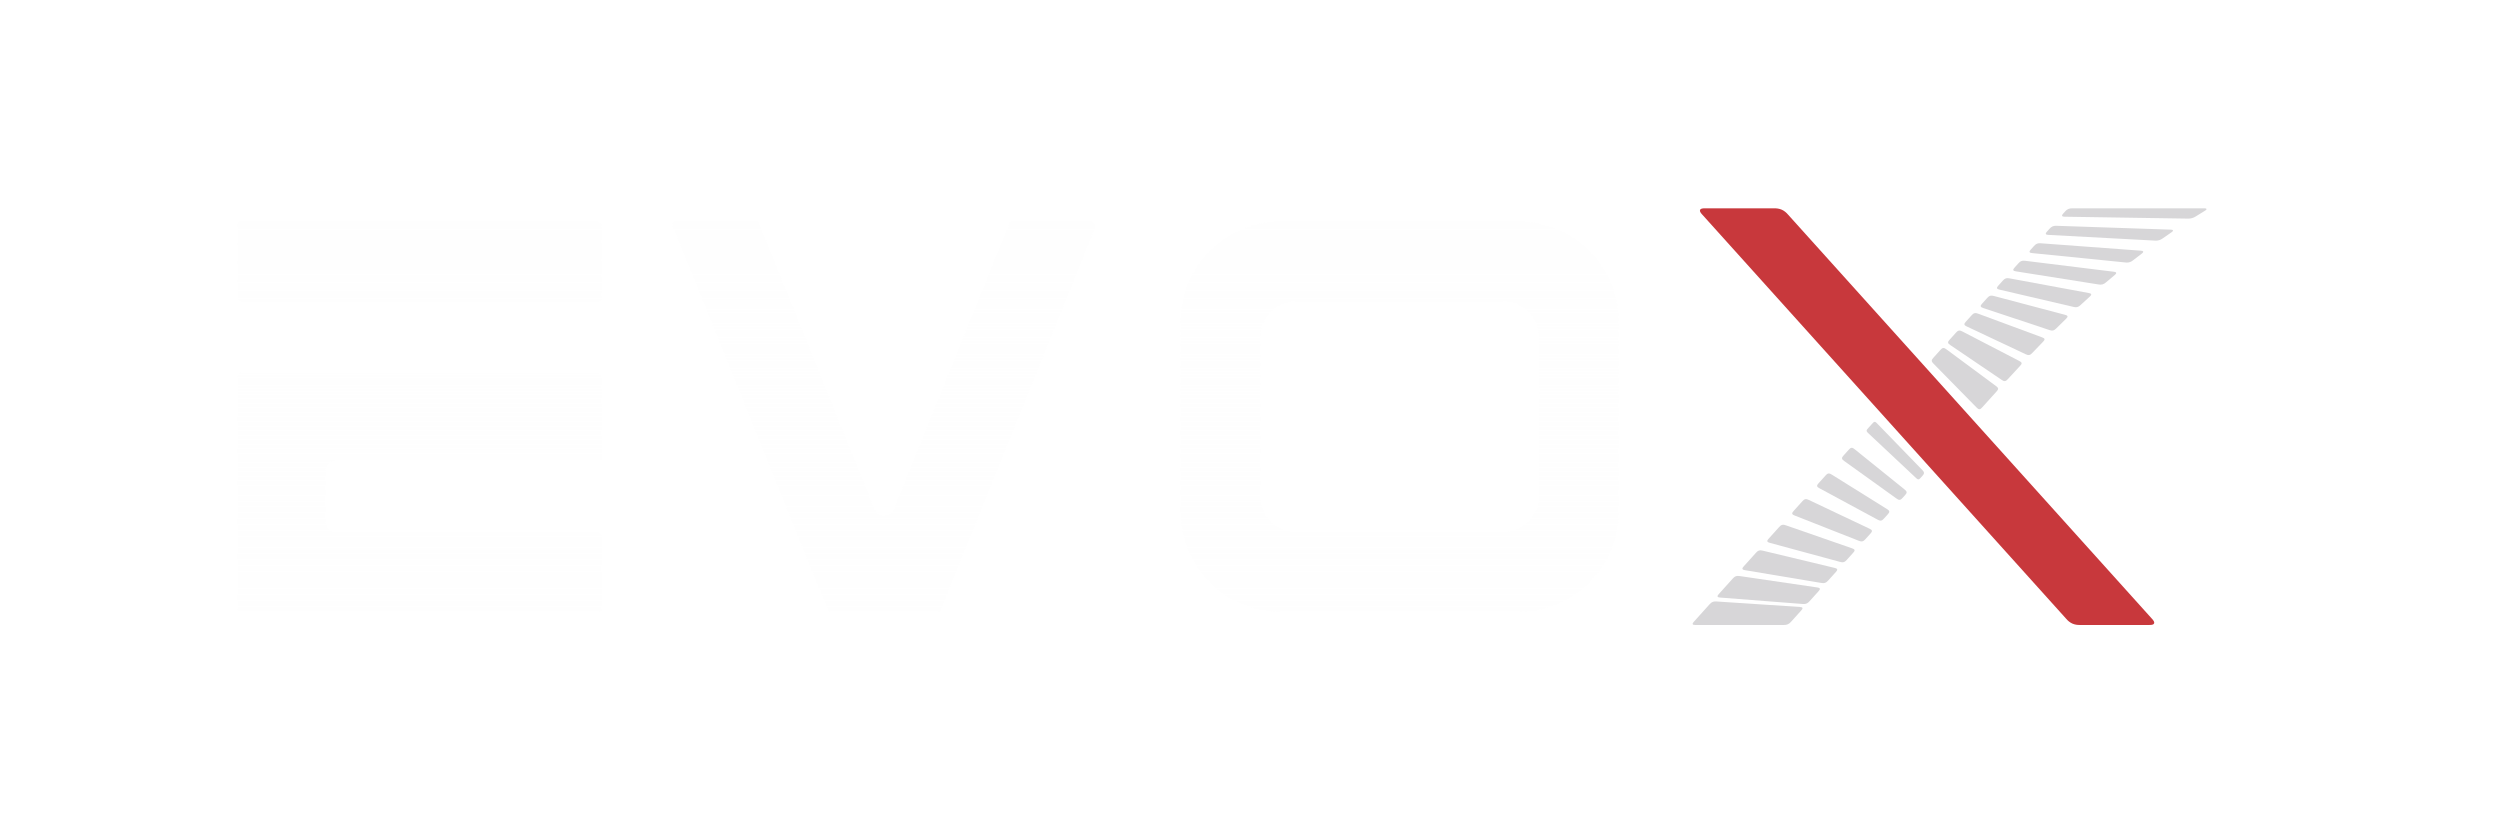
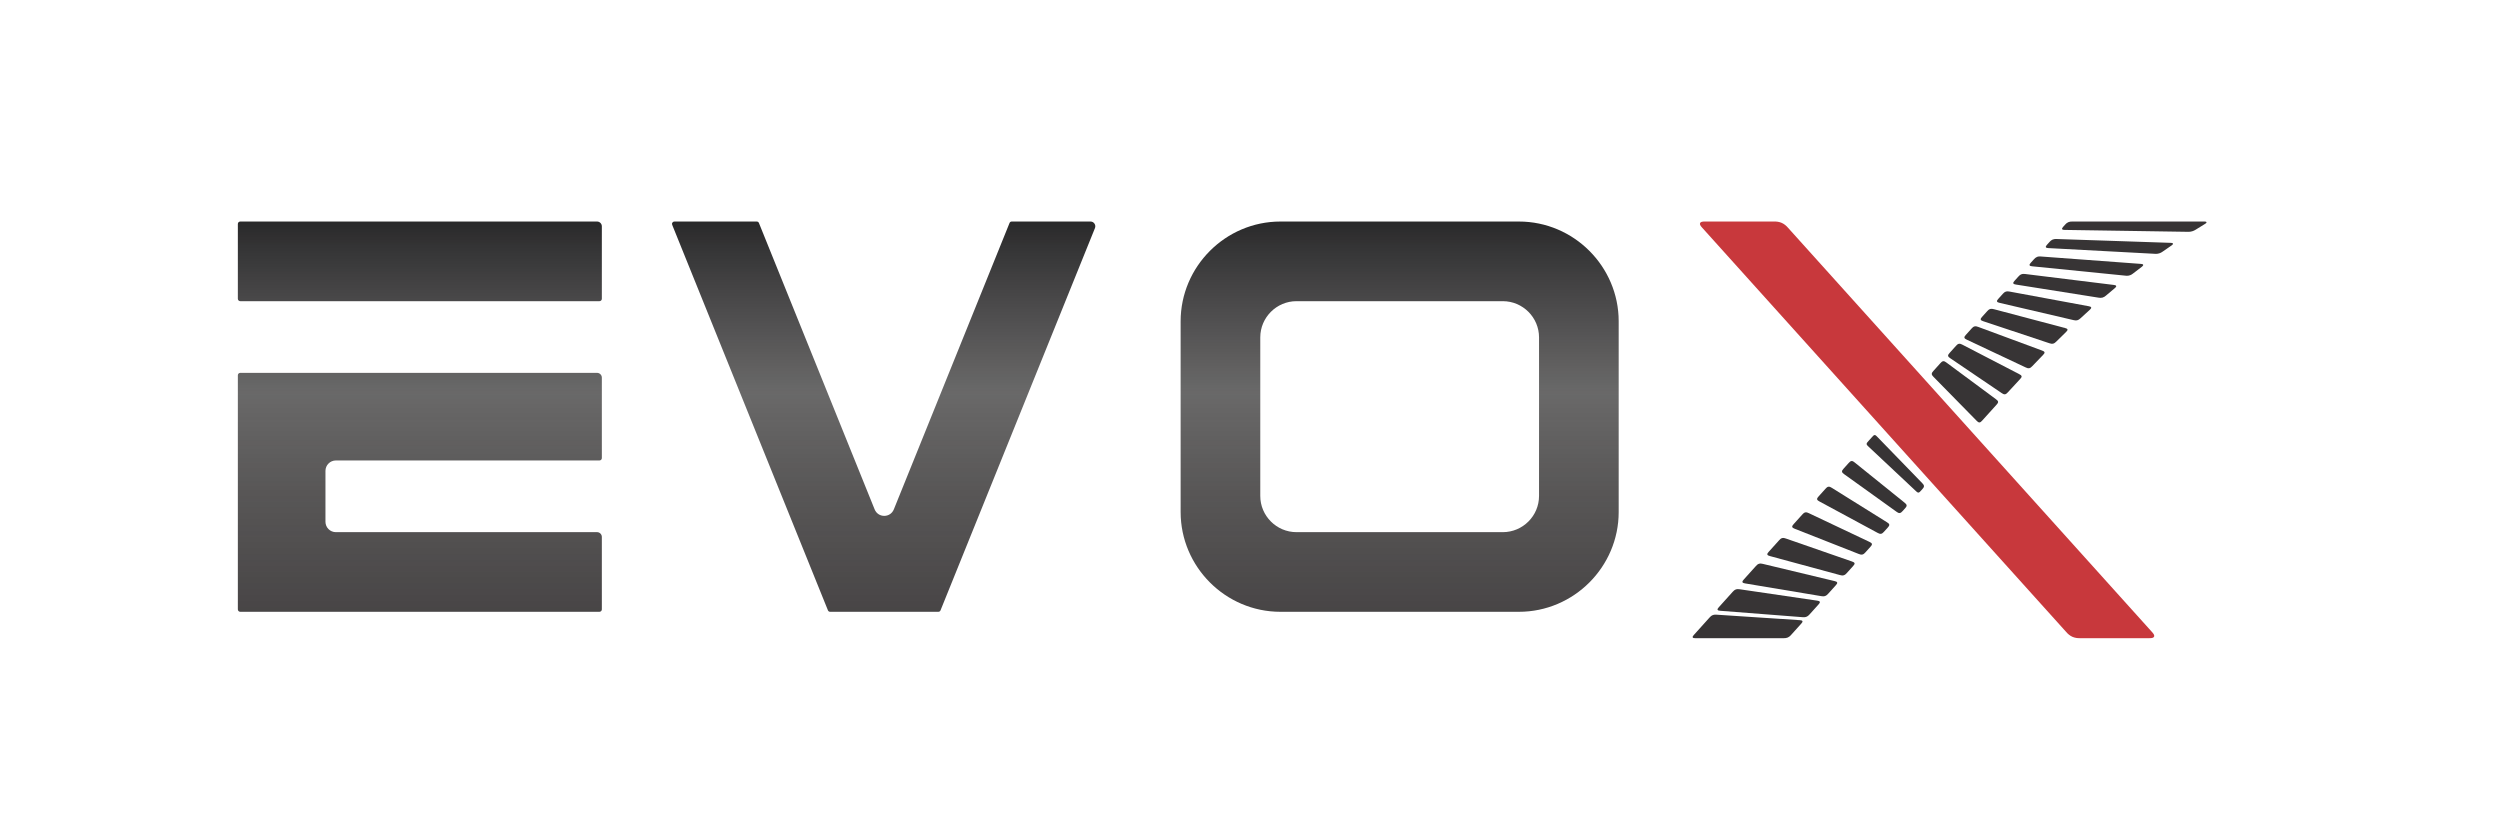
- <svg xmlns="http://www.w3.org/2000/svg" xmlns:xlink="http://www.w3.org/1999/xlink" xml:space="preserve" width="750mm" height="250mm" version="1.1" style="shape-rendering:geometricPrecision; text-rendering:geometricPrecision; image-rendering:optimizeQuality; fill-rule:evenodd; clip-rule:evenodd" viewBox="0 0 8570.21 2856.74">
+ <svg xmlns="http://www.w3.org/2000/svg" xmlns:xlink="http://www.w3.org/1999/xlink" xml:space="preserve" width="7500mm" height="2500mm" version="1.1" style="shape-rendering:geometricPrecision; text-rendering:geometricPrecision; image-rendering:optimizeQuality; fill-rule:evenodd; clip-rule:evenodd" viewBox="0 0 205634.99 68545">
  <defs>
    <style type="text/css">
   
-     .fil0 {fill:none}
-     .fil5 {fill:#C8383C}
-     .fil4 {fill:#D7D6D8}
-     .fil1 {fill:url(#id0)}
+     .fil2 {fill:none}
+     .fil0 {fill:#373435}
+     .fil1 {fill:#C8383C}
+     .fil5 {fill:url(#id0)}
    .fil3 {fill:url(#id1)}
-     .fil2 {fill:url(#id2)}
+     .fil4 {fill:url(#id2)}
   
  </style>
-     <linearGradient id="id0" gradientUnits="userSpaceOnUse" x1="1439.27" y1="2110.93" x2="1439.27" y2="745.77">
-       <stop offset="0" style="stop-opacity:0.918; stop-color:#FEFEFE" />
-       <stop offset="0.31" style="stop-opacity:0.835; stop-color:#FEFEFE" />
-       <stop offset="0.561" style="stop-opacity:0.749; stop-color:#FEFEFE" />
-       <stop offset="0.788" style="stop-opacity:0.875; stop-color:#FEFEFE" />
-       <stop offset="1" style="stop-opacity:1; stop-color:#FEFEFE" />
+     <linearGradient id="id0" gradientUnits="userSpaceOnUse" x1="115127.37" y1="50650.56" x2="115127.37" y2="17894.64">
+       <stop offset="0" style="stop-opacity:0.918; stop-color:#373435" />
+       <stop offset="0.31" style="stop-opacity:0.835; stop-color:#373535" />
+       <stop offset="0.561" style="stop-opacity:0.749; stop-color:#373636" />
+       <stop offset="0.788" style="stop-opacity:0.875; stop-color:#302F30" />
+       <stop offset="1" style="stop-opacity:1; stop-color:#282829" />
    </linearGradient>
-     <linearGradient id="id1" gradientUnits="userSpaceOnUse" xlink:href="#id0" x1="4798.13" y1="2110.93" x2="4798.13" y2="745.77">
+     <linearGradient id="id1" gradientUnits="userSpaceOnUse" xlink:href="#id0" x1="34534.36" y1="50650.56" x2="34534.36" y2="17894.64">
  </linearGradient>
-     <linearGradient id="id2" gradientUnits="userSpaceOnUse" xlink:href="#id0" x1="3028.86" y1="2110.93" x2="3028.86" y2="745.76">
+     <linearGradient id="id2" gradientUnits="userSpaceOnUse" xlink:href="#id0" x1="72684.18" y1="50650.56" x2="72684.18" y2="17894.64">
  </linearGradient>
  </defs>
  <g id="圖層_x0020_1">
-     <polygon class="fil0" points="-0,2856.74 8570.21,2856.74 8570.21,0 -0,0 " />
-     <path class="fil1" d="M2046.8 759.44l-1223.23 0c-2.28,0 -4.33,0.91 -5.78,2.36l-0.05 0.05c-1.45,1.45 -2.36,3.5 -2.36,5.78l0 256.65c0,2.24 0.93,4.29 2.41,5.78 1.45,1.51 3.5,2.41 5.78,2.41l1231.42 0c2.24,0 4.29,-0.93 5.78,-2.41 1.49,-1.48 2.41,-3.54 2.41,-5.78l0 -248.46c0,-9.02 -7.36,-16.38 -16.38,-16.38l0 0zm16.38 810.91l0 -275.76c0,-9.02 -7.36,-16.38 -16.38,-16.38l-1223.23 0c-2.28,0 -4.33,0.91 -5.78,2.36l-0.05 0.05c-1.45,1.45 -2.36,3.5 -2.36,5.78l0 802.72c0,2.24 0.93,4.29 2.41,5.78 1.45,1.51 3.5,2.41 5.78,2.41l1231.42 0c2.24,0 4.29,-0.93 5.78,-2.41 1.49,-1.49 2.41,-3.54 2.41,-5.78l0 -248.46c0,-9.02 -7.36,-16.38 -16.38,-16.38l-895.59 0c-9.74,0 -18.61,-3.99 -25.06,-10.44 -6.45,-6.39 -10.44,-15.28 -10.44,-25.06l0 -174.74c0,-9.73 3.98,-18.59 10.41,-25.03l0.05 -0.05c6.44,-6.43 15.31,-10.41 25.03,-10.41l903.78 0c2.24,0 4.29,-0.93 5.78,-2.41 1.49,-1.49 2.41,-3.54 2.41,-5.78l0 0z" />
-     <path class="fil2" d="M2594.09 759.44l-282.16 0c-1.5,0 -2.82,0.31 -3.9,0.86 -1.1,0.61 -2.09,1.53 -2.9,2.74 -0.85,1.21 -1.33,2.48 -1.45,3.69 -0.13,1.26 0.08,2.63 0.64,4.01l533.9 1321.48c0.64,1.6 1.69,2.89 2.98,3.76 1.26,0.85 2.86,1.32 4.64,1.32l370.78 0c1.78,0 3.38,-0.48 4.64,-1.32 1.29,-0.87 2.34,-2.16 2.98,-3.76l529.38 -1310.26c2.1,-5.2 1.53,-10.64 -1.61,-15.3 -3.14,-4.66 -7.97,-7.22 -13.58,-7.22l-270.06 0c-1.78,0 -3.38,0.48 -4.64,1.32 -1.29,0.87 -2.34,2.16 -2.98,3.76l-396.63 981.69c-2.75,6.83 -7.3,12.38 -13.01,16.23 -5.73,3.87 -12.58,6.02 -19.88,6.02 -7.31,0 -14.15,-2.15 -19.88,-6.02 -5.71,-3.85 -10.26,-9.4 -13.01,-16.23l-396.62 -981.69c-0.64,-1.59 -1.69,-2.89 -2.98,-3.76 -1.26,-0.85 -2.85,-1.32 -4.64,-1.32l0 0z" />
-     <path class="fil3" d="M5206.87 759.44l-817.45 0c-94.07,0 -179.6,38.5 -241.61,100.5 -62.01,62.02 -100.5,147.54 -100.5,241.61l0 653.64c0,94.07 38.5,179.6 100.5,241.61 62.01,62 147.54,100.5 241.61,100.5l817.45 0c94.06,0 179.6,-38.5 241.61,-100.51 62.01,-62.01 100.51,-147.54 100.51,-241.6l0 -653.64c0,-94.07 -38.5,-179.6 -100.51,-241.6 -62,-62.01 -147.54,-100.51 -241.61,-100.51zm-762.45 273.03l707.46 0c34.13,0 65.17,13.96 87.64,36.43 22.48,22.48 36.43,53.51 36.43,87.64l0 543.63c0,34.13 -13.96,65.17 -36.43,87.64 -22.48,22.48 -53.51,36.43 -87.64,36.43l-707.46 0c-34.13,0 -65.17,-13.96 -87.64,-36.43 -22.48,-22.48 -36.43,-53.51 -36.43,-87.64l0 -543.63c0,-34.13 13.96,-65.17 36.43,-87.64 22.48,-22.48 53.51,-36.43 87.64,-36.43z" />
-     <g id="_2262086614176">
-       <path class="fil4" d="M6394.96 1848.19l16.96 -18.84c3.28,-3.44 5.74,-6.98 5.16,-9.91 -0.59,-2.93 -4.22,-5.24 -8.57,-7.16l-207.27 -98.22c-4.17,-2.12 -8.55,-3.61 -12.48,-2.82 -3.93,0.79 -7.4,3.85 -10.43,7.41l-29.42 32.68c-3.24,3.39 -5.64,6.91 -4.99,9.7 0.66,2.8 4.38,4.87 8.79,6.46l218.94 86.18c4.24,1.82 8.76,3 12.78,2.06 4.02,-0.95 7.54,-4.03 10.52,-7.55l0 0z" />
-       <path class="fil4" d="M6331.15 1919.05l21.52 -23.9c3.21,-3.35 5.57,-6.86 4.88,-9.57 -0.7,-2.72 -4.46,-4.65 -8.89,-6.03l-226.32 -78.64c-4.27,-1.63 -8.87,-2.63 -12.94,-1.58 -4.07,1.05 -7.62,4.14 -10.57,7.63l-35.54 39.47c-3.16,3.27 -5.43,6.75 -4.67,9.33 0.76,2.58 4.56,4.27 8.99,5.31l239.74 65.02c4.3,1.31 9.01,1.99 13.16,0.77 4.15,-1.22 7.75,-4.35 10.65,-7.78l0 0z" />
-       <path class="fil4" d="M6139.73 2131.64l35.19 -39.09c2.93,-2.96 4.88,-6.3 3.99,-8.49 -0.89,-2.18 -4.61,-3.22 -8.78,-3.3l-285.5 -18.84c-4.22,-0.43 -9.16,-0.14 -13.49,1.62 -4.33,1.76 -8.07,4.99 -10.8,8.25l-53.88 59.84c-2.83,2.83 -4.64,6.1 -3.73,8.15 0.91,2.05 4.55,2.88 8.55,2.68l304.13 0c4.16,0.15 9.12,-0.46 13.5,-2.41 4.37,-1.95 8.15,-5.23 10.82,-8.42l0 0z" />
-       <path class="fil4" d="M6842.23 1323.25l-169.52 -125.51c-3.72,-2.9 -7.54,-5.13 -11.11,-4.78 -3.56,0.36 -6.87,3.31 -9.93,6.89l-23.66 26.28c-3.25,3.43 -5.83,7.01 -5.76,10.53 0.08,3.52 2.81,6.98 6.21,10.27l147.21 149.86c3.24,3.47 6.61,6.23 9.93,6.16 3.31,-0.07 6.56,-2.96 9.66,-6.56l48.87 -54.05c3.27,-3.44 5.81,-6.96 5.49,-10.19 -0.32,-3.23 -3.5,-6.18 -7.39,-8.91l0 0z" />
-       <path class="fil4" d="M6921.99 1237.29l-194.61 -100.86c-4.03,-2.24 -8.26,-3.84 -12.06,-3.15 -3.8,0.69 -7.19,3.68 -10.18,7.2l-21.52 23.9c-3.26,3.44 -5.77,6.95 -5.39,10.11 0.38,3.16 3.67,5.96 7.66,8.52l175.75 119.07c3.81,2.73 7.75,4.81 11.41,4.39 3.65,-0.42 7.02,-3.34 10.11,-6.87l41.82 -45.24c3.27,-3.35 5.75,-6.79 5.24,-9.71 -0.51,-2.92 -4.01,-5.31 -8.22,-7.35l0 -0z" />
-       <path class="fil4" d="M6798.83 1055.98l226.44 75.34c4.13,1.52 8.71,2.44 12.85,1.48 4.14,-0.96 7.85,-3.8 10.89,-6.98l33.63 -33.01c3.22,-2.93 5.56,-6.16 4.91,-8.61 -0.65,-2.44 -4.28,-4.1 -8.52,-5.05l-243.58 -64.41c-4.21,-1.26 -8.84,-1.89 -12.92,-0.68 -4.08,1.22 -7.61,4.28 -10.44,7.64l-17.24 19.15c-3.14,3.27 -5.44,6.7 -4.74,9.34 0.7,2.64 4.39,4.49 8.74,5.78l0 0z" />
-       <path class="fil4" d="M6203.54 2060.78l30.64 -34.03c3.03,-3.1 5.13,-6.51 4.28,-8.86 -0.85,-2.35 -4.63,-3.63 -8.95,-4.09l-265.5 -39c-4.28,-0.78 -9.14,-0.88 -13.41,0.66 -4.27,1.54 -7.95,4.72 -10.75,8.05l-47.77 53.05c-2.94,2.99 -4.92,6.34 -4.03,8.54 0.88,2.21 4.62,3.28 8.81,3.41l278.91 21.68 3.5 0.27c4.23,0.48 9.16,0.25 13.48,-1.48 4.33,-1.73 8.05,-4.95 10.79,-8.22l0 0z" />
-       <path class="fil4" d="M7442.26 787.26l-392.48 -13.21c-4.11,-0.29 -8.97,0.15 -13.24,1.97 -4.27,1.81 -7.95,5.01 -10.6,8.17l-8.69 9.65c-2.85,2.88 -4.74,6.14 -3.87,8.26 0.88,2.12 4.51,3.09 8.57,3.12l365.54 19.63c1.09,0.09 2.21,0.14 3.31,0.14 8.17,0 16.14,-2.64 22.7,-7.5l31.27 -21.62c2.85,-1.69 4.8,-4.17 4.28,-5.93 -0.52,-1.76 -3.5,-2.79 -6.81,-2.67l0 -0z" />
-       <path class="fil4" d="M7557.85 714.18l-454.59 0c-4.08,-0.15 -8.95,0.45 -13.23,2.36 -4.29,1.91 -7.99,5.13 -10.61,8.25l-6.55 7.27c-2.8,2.81 -4.61,6.03 -3.72,8.07 0.89,2.04 4.48,2.9 8.44,2.77l422.91 6.52c0.56,0.02 1.13,0.03 1.7,0.03 8.78,0 17.37,-2.54 24.73,-7.32l33.05 -20.44c2.66,-1.37 4.47,-3.61 4.02,-5.2 -0.45,-1.59 -3.17,-2.54 -6.16,-2.31l0 0z" />
-       <path class="fil5" d="M5844.73 714.18l236.92 0c8.15,-0.29 17.89,0.9 26.47,4.72 8.57,3.82 15.98,10.25 21.21,16.51l1247.8 1385.83c2.6,2.84 5.07,5.76 6.48,8.53 1.41,2.77 1.75,5.39 0.83,7.45 -0.92,2.06 -3.09,3.56 -6.09,4.36 -3,0.81 -6.82,0.92 -10.68,0.89l-236.92 0c-8.15,0.29 -17.89,-0.9 -26.46,-4.72 -8.57,-3.82 -15.98,-10.25 -21.22,-16.51l-1247.8 -1385.83c-2.6,-2.84 -5.07,-5.76 -6.48,-8.53 -1.41,-2.77 -1.75,-5.39 -0.83,-7.45 0.92,-2.06 3.09,-3.56 6.09,-4.36 3,-0.81 6.82,-0.92 10.68,-0.89l-0 -0z" />
-       <path class="fil4" d="M6267.34 1989.91l26.08 -28.96c3.13,-3.24 5.37,-6.7 4.58,-9.22 -0.78,-2.52 -4.59,-4.11 -9,-5l-245.75 -58.93c-4.3,-1.18 -9.05,-1.72 -13.24,-0.42 -4.19,1.3 -7.8,4.44 -10.67,7.84l-41.65 46.26c-3.06,3.14 -5.19,6.56 -4.35,8.94 0.83,2.39 4.63,3.74 8.97,4.29l260.92 43.62c4.29,0.87 9.13,1.07 13.38,-0.42 4.25,-1.49 7.92,-4.66 10.73,-8.01l0 0z" />
-       <path class="fil4" d="M6586.37 1635.6l3.29 -3.66c3.31,-3.5 5.95,-7.15 5.88,-10.75 -0.07,-3.6 -2.84,-7.15 -6.28,-10.53l-152.57 -157.23c-3.26,-3.28 -6.71,-7.45 -10.09,-7.39 -3.37,0.06 -6.67,4.36 -9.81,7.76l-11.08 12.3c-3.06,3.48 -6.96,7.18 -6.81,10.7 0.15,3.53 4.35,6.88 7.69,10.09l159.4 149.56c3.42,3.13 7.04,7.12 10.5,6.97 3.45,-0.15 6.73,-4.43 9.87,-7.83l0 0z" />
-       <path class="fil4" d="M7246.57 931.57l-303.82 -37.49c-4.18,-0.66 -8.97,-0.65 -13.18,0.92 -4.21,1.57 -7.83,4.71 -10.55,7.95l-12.97 14.4c-2.99,3.06 -5.06,6.41 -4.24,8.73 0.82,2.32 4.54,3.62 8.79,4.12l283.62 45c4.03,0.79 8.91,0.96 13.4,-0.29 4.49,-1.25 8.59,-3.91 11.63,-6.67l30.56 -25.72c3.1,-2.34 5.27,-5.25 4.65,-7.33 -0.62,-2.08 -4.02,-3.34 -7.9,-3.61l0 0z" />
-       <path class="fil4" d="M6522.57 1706.46l7.85 -8.72c3.33,-3.52 5.93,-7.12 5.66,-10.5 -0.27,-3.38 -3.41,-6.52 -7.25,-9.47l-170.42 -137.37c-3.68,-3.12 -7.47,-5.55 -11.03,-5.27 -3.57,0.28 -6.92,3.28 -10.06,6.95l-17.19 19.09c-3.33,3.51 -5.91,7.1 -5.55,10.37 0.35,3.27 3.64,6.22 7.64,8.95l178.78 128.29c3.83,2.9 7.77,5.12 11.43,4.73 3.66,-0.4 7.03,-3.41 10.16,-7.06l0 0z" />
-       <path class="fil4" d="M7160.46 1004.53l-271.31 -50.22c-4.21,-0.93 -8.94,-1.2 -13.09,0.21 -4.15,1.41 -7.74,4.51 -10.51,7.81l-15.11 16.78c-3.06,3.17 -5.25,6.56 -4.47,9.02 0.77,2.46 4.5,4 8.83,4.84l253.14 59.08c4.1,1.11 8.86,1.61 13.18,0.47 4.33,-1.13 8.23,-3.9 11.27,-6.87l31.58 -28.88c3.17,-2.65 5.43,-5.74 4.78,-7.99 -0.65,-2.26 -4.2,-3.68 -8.29,-4.25l0 0z" />
-       <path class="fil4" d="M6458.76 1777.32l12.41 -13.78c3.32,-3.5 5.86,-7.07 5.42,-10.22 -0.44,-3.15 -3.87,-5.88 -8.03,-8.32l-188.63 -117.75c-3.97,-2.63 -8.09,-4.6 -11.85,-4.07 -3.76,0.53 -7.17,3.56 -10.26,7.18l-23.31 25.89c-3.3,3.47 -5.8,7.03 -5.28,10.05 0.52,3.03 4.08,5.53 8.35,7.69l198.61 107.23c4.09,2.36 8.36,4.07 12.21,3.4 3.85,-0.67 7.3,-3.71 10.36,-7.31l0 0z" />
-       <path class="fil4" d="M7339.62 859.42l-343.33 -25.42c-4.15,-0.46 -8.98,-0.21 -13.22,1.49 -4.24,1.7 -7.9,4.87 -10.58,8.07l-10.83 12.03c-2.92,2.97 -4.89,6.27 -4.04,8.48 0.85,2.21 4.54,3.33 8.69,3.56l320.2 32.15c1.58,0.24 3.18,0.36 4.78,0.36 7.61,0 14.97,-2.7 20.77,-7.62l30.47 -23.35c2.99,-2.02 5.06,-4.73 4.49,-6.64 -0.57,-1.92 -3.79,-3.05 -7.39,-3.1z" />
-       <path class="fil4" d="M7000.21 1156.38l-218.65 -80.94c-4.17,-1.69 -8.64,-2.76 -12.61,-1.78 -3.97,0.98 -7.43,4 -10.34,7.44l-19.38 21.53c-3.21,3.37 -5.63,6.84 -5.05,9.71 0.58,2.87 4.15,5.13 8.41,7l201.36 94.87c4.06,2.06 8.39,3.51 12.31,2.78 3.93,-0.72 7.45,-3.62 10.51,-6.99l36.92 -38.36c3.25,-3.17 5.66,-6.52 5.05,-9.18 -0.61,-2.66 -4.24,-4.63 -8.54,-6.07l0 0z" />
+     <g id="_2263634495456">
+       <path class="fil0" d="M153441.54 45431.63l407.03 -452.05c78.67,-82.6 137.82,-167.49 123.76,-237.73 -14.07,-70.22 -101.34,-125.8 -205.74,-171.73l-4973.15 -2356.59c-99.99,-50.9 -205.19,-86.56 -299.48,-67.68 -94.27,18.88 -177.64,92.29 -250.31,177.77l-705.97 784.05c-77.79,81.35 -135.45,165.76 -119.64,232.86 15.81,67.09 105.1,116.89 211.01,154.96l5253.34 2067.88c101.71,43.58 210.24,72.04 306.71,49.31 96.46,-22.73 180.88,-96.64 252.45,-181.05z" />
+       <path class="fil0" d="M151910.57 47131.95l516.39 -573.51c77.13,-80.43 133.76,-164.52 117,-229.73 -16.77,-65.2 -106.94,-111.56 -213.3,-144.79l-5430.3 -1886.99c-102.43,-39.14 -212.76,-63.15 -310.47,-38.03 -97.71,25.13 -182.78,99.38 -253.63,183.06l-852.69 947c-75.79,78.57 -130.37,161.97 -112.12,223.92 18.25,61.93 109.32,102.44 215.6,127.36l5752.24 1559.99c103.07,31.52 216.16,47.72 315.83,18.37 99.67,-29.38 185.92,-104.29 255.44,-186.66z" />
+       <path class="fil0" d="M147317.68 52232.88l844.45 -937.87c70.26,-71.1 117.04,-151.19 95.74,-203.63 -21.3,-52.43 -110.69,-77.2 -210.62,-79.15l-6850.38 -451.97c-101.36,-10.31 -219.7,-3.43 -323.67,38.81 -103.97,42.25 -193.6,119.85 -259.03,197.96l-1292.84 1435.85c-67.81,67.97 -111.39,146.3 -89.5,195.49 21.89,49.18 109.27,69.21 205.15,64.28l7297.25 0c99.77,3.61 218.94,-11.02 323.85,-57.73 104.91,-46.72 195.53,-125.49 259.61,-202.04z" />
+       <path class="fil0" d="M164173.51 32836.15l-4067.39 -3011.53c-89.19,-69.59 -180.94,-123.19 -266.46,-114.61 -85.49,8.61 -164.75,79.42 -238.29,165.38l-567.69 630.48c-78,82.37 -139.96,168.23 -138.13,252.7 1.84,84.47 67.46,167.56 148.96,246.47l3532.06 3595.84c77.8,83.25 158.69,149.45 238.15,147.8 79.45,-1.65 157.52,-71.14 231.83,-157.52l1172.54 -1296.87c78.46,-82.56 139.4,-166.92 131.69,-244.45 -7.72,-77.51 -84.09,-148.2 -177.28,-213.69z" />
+       <path class="fil0" d="M166087.28 30773.67l-4669.42 -2420.1c-96.83,-53.65 -198.11,-92.24 -289.34,-75.65 -91.25,16.59 -172.45,88.35 -244.24,172.63l-516.38 573.51c-78.19,82.56 -138.52,166.77 -129.31,242.5 9.21,75.75 88,143.02 183.71,204.41l4216.87 2857.11c91.42,65.47 186.01,115.37 273.7,105.28 87.69,-10.09 168.48,-80.19 242.62,-164.72l1003.44 -1085.6c78.41,-80.28 137.92,-162.9 125.66,-232.94 -12.27,-70.03 -96.28,-127.52 -197.31,-176.42z" />
+       <path class="fil0" d="M163132.2 26423.33l5433.18 1807.7c99.01,36.52 208.92,58.62 308.37,35.61 99.46,-23.02 188.47,-91.17 261.36,-167.49l806.9 -792.1c77.23,-70.25 133.33,-147.86 117.8,-206.52 -15.52,-58.65 -102.69,-98.34 -204.54,-121.17l-5844.55 -1545.48c-101.07,-30.24 -212.16,-45.42 -310.06,-16.25 -97.87,29.16 -182.53,102.67 -250.57,183.31l-413.75 459.52c-75.39,78.52 -130.56,160.83 -113.83,224.17 16.74,63.32 105.35,107.65 209.69,138.7z" />
+       <path class="fil0" d="M148848.64 50532.57l735.09 -816.41c72.81,-74.47 123.07,-156.19 102.78,-212.51 -20.29,-56.29 -111.13,-87.17 -214.72,-98.07l-6370.51 -935.87c-102.63,-18.7 -219.34,-21.18 -321.85,15.77 -102.51,36.93 -190.8,113.33 -257.91,193.2l-1146.12 1272.91c-70.66,71.63 -117.97,152 -96.8,205 21.17,53 110.84,78.64 211.4,81.86l6692.2 520.27 84.03 6.54c101.59,11.52 219.74,6.02 323.52,-35.47 103.8,-41.46 193.21,-118.86 258.89,-197.21z" />
+       <path class="fil0" d="M178570.77 19975.48l-9417.21 -316.94c-98.67,-6.87 -215.16,3.61 -317.57,47.15 -102.41,43.54 -190.76,120.18 -254.26,196.01l-208.48 231.55c-68.45,69.16 -113.76,147.39 -92.75,198.22 21,50.81 108.32,74.21 205.65,74.83l8770.72 470.94c26.29,2.23 53.07,3.47 79.51,3.47 196.04,0 387.16,-63.26 544.59,-179.97l750.41 -518.83c68.36,-40.61 115.12,-100.12 102.74,-142.29 -12.38,-42.14 -83.89,-66.93 -163.35,-64.12z" />
+       <path class="fil0" d="M181344.16 18222.2l-10907.51 0c-97.81,-3.54 -214.65,10.82 -317.5,56.61 -102.85,45.79 -191.7,123.02 -254.51,198.08l-157.17 174.54c-67.08,67.38 -110.57,144.62 -89.21,193.6 21.34,48.97 107.54,69.66 202.55,66.38l10147.4 156.52c13.49,0.37 27.18,0.77 40.76,0.77 210.58,0 416.89,-61.06 593.41,-175.72l793.01 -490.52c63.93,-32.97 107.34,-86.62 96.48,-124.83 -10.87,-38.21 -75.99,-61.01 -147.71,-55.43z" />
+       <path class="fil1" d="M140239.44 18222.2l5684.79 0c195.62,-7.07 429.31,21.63 635.01,113.2 205.69,91.58 383.39,246.04 509.03,396.16l29940 33251.73c62.34,68.25 121.71,138.24 155.5,204.65 33.78,66.41 41.97,129.25 19.97,178.65 -21.99,49.38 -74.17,85.34 -146.12,104.69 -71.95,19.33 -163.71,22.03 -256.14,21.38l-5684.79 0c-195.64,7.07 -429.31,-21.62 -635.01,-113.2 -205.7,-91.58 -383.38,-246.04 -509.04,-396.16l-29939.98 -33251.73c-62.34,-68.25 -121.71,-138.24 -155.51,-204.66 -33.77,-66.4 -41.97,-129.23 -19.96,-178.64 21.99,-49.4 74.15,-85.35 146.12,-104.69 71.96,-19.33 163.69,-22.03 256.14,-21.37z" />
+       <path class="fil0" d="M150379.61 48832.26l625.74 -694.96c75.14,-77.65 128.75,-160.71 109.94,-221.28 -18.81,-60.56 -110.05,-98.61 -215.96,-120.01l-5896.61 -1413.95c-103.14,-28.33 -217.26,-41.17 -317.7,-9.97 -100.44,31.2 -187.19,106.46 -256.13,188.23l-999.41 1109.94c-73.36,75.24 -124.41,157.31 -104.43,214.56 20,57.25 111.05,89.69 215.31,102.86l6260.55 1046.7c102.85,20.81 219.05,25.6 321.14,-10.05 102.08,-35.66 190.03,-111.76 257.55,-192.07z" />
+       <path class="fil0" d="M158034.43 40330.71l78.97 -87.7c79.51,-83.98 142.74,-171.62 141.14,-258.04 -1.62,-86.42 -68.07,-171.64 -150.67,-252.6l-3660.79 -3772.7c-78.26,-78.71 -161.12,-178.75 -242.06,-177.22 -80.94,1.49 -159.99,104.55 -235.27,186.12l-265.81 295.21c-73.35,83.51 -167.01,172.21 -163.45,256.8 3.56,84.62 104.36,165.12 184.47,242.16l3824.64 3588.57c82,75.03 169.03,170.83 251.89,167.34 82.86,-3.5 161.53,-106.27 236.93,-187.93z" />
+       <path class="fil0" d="M173875.29 23438.2l-7289.94 -899.59c-100.34,-15.94 -215.3,-15.72 -316.24,21.98 -100.94,37.7 -187.89,112.91 -253.21,190.73l-311.11 345.53c-71.7,73.44 -121.43,153.77 -101.7,209.51 19.73,55.73 108.91,86.89 210.86,98.86l6805.34 1079.74c96.63,18.92 213.83,22.96 321.59,-6.99 107.76,-29.96 206.07,-93.91 279.08,-159.98l733.25 -617.14c74.33,-56.15 126.4,-125.99 111.57,-175.97 -14.83,-50 -96.56,-80.13 -189.48,-86.67z" />
+       <path class="fil0" d="M156503.47 42031.02l188.32 -209.16c79.89,-84.43 142.28,-170.93 135.81,-251.94 -6.46,-81 -81.79,-156.51 -174.04,-227.2l-4089.12 -3296.2c-88.28,-74.88 -179.11,-133.16 -264.72,-126.32 -85.6,6.83 -166.04,78.79 -241.32,166.73l-412.54 458.15c-79.82,84.34 -141.68,170.41 -133.19,248.89 8.49,78.49 87.29,149.35 183.3,214.69l4289.61 3078.34c91.85,69.53 186.44,122.88 274.22,113.39 87.78,-9.49 168.79,-81.82 243.68,-169.37z" />
+       <path class="fil0" d="M171809.18 25188.81l-6509.88 -1204.99c-100.94,-22.22 -214.42,-28.9 -314.12,4.95 -99.69,33.86 -185.64,108.25 -252.17,187.36l-362.43 402.52c-73.54,75.94 -125.88,157.29 -107.33,216.38 18.56,59.09 108.02,95.91 211.75,116.19l6073.93 1417.6c98.35,26.57 212.47,38.55 316.35,11.39 103.89,-27.16 197.53,-93.47 270.29,-164.79l757.71 -692.94c76.06,-63.53 130.27,-137.61 114.76,-191.73 -15.49,-54.11 -100.68,-88.27 -198.85,-101.93z" />
+       <path class="fil0" d="M154972.5 43731.32l297.68 -330.6c79.6,-83.98 140.66,-169.62 130.04,-245.16 -10.64,-75.54 -92.98,-140.99 -192.67,-199.72l-4526.1 -2825.25c-95.35,-63.08 -194.02,-110.39 -284.21,-97.68 -90.21,12.69 -171.98,85.4 -246.21,172.34l-559.25 621.12c-79.16,83.33 -139.29,168.56 -126.72,241.21 12.57,72.66 97.85,132.73 200.42,184.62l4765.54 2572.83c98.13,56.5 200.49,97.59 292.96,81.59 92.49,-16.01 175.07,-89.1 248.53,-175.31z" />
+       <path class="fil0" d="M176107.85 21707.07l-8237.95 -609.95c-99.53,-10.93 -215.42,-5.1 -317.23,35.8 -101.81,40.9 -189.54,116.85 -253.85,193.57l-259.8 288.55c-70,71.18 -117.38,150.45 -96.89,203.48 20.5,53.04 108.88,79.83 208.55,85.43l7682.93 771.32c37.82,5.66 76.31,8.58 114.61,8.58 182.48,0 359.19,-64.83 498.39,-182.75l730.99 -560.26c71.81,-48.42 121.43,-113.38 107.68,-159.43 -13.74,-46.04 -90.83,-73.18 -177.43,-74.34z" />
+       <path class="fil0" d="M167964.11 28832.23l-5246.22 -1942.18c-100.11,-40.53 -207.41,-66.23 -302.62,-42.79 -95.2,23.46 -178.28,96.09 -248.09,178.49l-465.06 516.51c-77.09,80.94 -135.06,164.15 -121.21,232.9 13.85,68.76 99.49,123.05 201.9,167.85l4831.39 2276.4c97.42,49.39 201.22,84.16 295.43,66.82 94.2,-17.34 178.83,-86.81 252.25,-167.67l885.95 -920.46c77.97,-75.97 135.83,-156.41 121.22,-220.26 -14.6,-63.85 -101.7,-111.12 -204.95,-145.63z" />
    </g>
+     <rect class="fil2" x="-0.01" y="0" width="205634.99" height="68544.99" />
+     <path class="fil3" d="M49111.24 18222.2l-29350.42 0c-54.64,0 -103.77,21.75 -138.62,56.6l-1.31 1.31c-34.85,34.85 -56.6,83.99 -56.6,138.62l0 6158.11c0,53.72 22.27,102.98 57.91,138.62 34.85,36.16 83.99,57.92 138.62,57.92l29546.95 0c53.72,0 102.98,-22.27 138.62,-57.92 35.64,-35.64 57.91,-84.9 57.91,-138.62l0 -5961.58c0,-216.45 -176.62,-393.07 -393.07,-393.07zm393.07 19457.02l0 -6616.7c0,-216.45 -176.62,-393.07 -393.07,-393.07l-29350.42 0c-54.64,0 -103.77,21.75 -138.62,56.6l-1.31 1.31c-34.85,34.85 -56.6,83.99 -56.6,138.62l0 19260.48c0,53.72 22.27,102.98 57.91,138.62 34.85,36.16 83.99,57.91 138.62,57.91l29546.95 0c53.72,0 102.98,-22.27 138.62,-57.91 35.64,-35.64 57.91,-84.9 57.91,-138.62l0 -5961.58c0,-216.45 -176.62,-393.07 -393.07,-393.07l-21489.01 0c-233.62,0 -446.53,-95.78 -601.27,-250.39 -154.74,-153.43 -250.39,-366.61 -250.39,-601.27l0 -4192.76c0,-233.35 95.52,-446.01 249.73,-600.61l1.31 -1.31c154.61,-154.22 367.26,-249.73 600.61,-249.73l21685.55 0c53.72,0 102.98,-22.27 138.62,-57.91 35.64,-35.64 57.91,-84.9 57.91,-138.62z" />
+     <path class="fil4" d="M62243.06 18222.2l-6770.24 0c-35.9,0 -67.74,7.34 -93.55,20.7 -26.33,14.67 -50.18,36.69 -69.7,65.64 -20.31,29.09 -31.84,59.48 -34.85,88.57 -3.14,30.14 1.97,63.02 15.33,96.3l12810.55 31707.73c15.46,38.39 40.49,69.31 71.54,90.14 30.14,20.31 68.52,31.71 111.24,31.71l8896.49 0c42.84,0 81.1,-11.4 111.24,-31.71 31.05,-20.83 56.08,-51.75 71.54,-90.14l12701.93 -31438.61c50.44,-124.86 36.82,-255.37 -38.52,-367 -75.34,-111.76 -191.16,-173.34 -325.85,-173.34l-6479.89 0c-42.71,0 -81.11,11.4 -111.24,31.71 -31.05,20.83 -56.21,51.89 -71.54,90.14l-9516.75 23554.92c-65.9,163.78 -175.05,297.03 -312.1,389.4 -137.58,92.76 -301.75,144.39 -477.06,144.39 -175.44,0 -339.48,-51.63 -477.06,-144.39 -137.05,-92.37 -246.19,-225.62 -312.1,-389.4l-9516.62 -23554.92c-15.33,-38.26 -40.49,-69.31 -71.54,-90.14 -30.14,-20.31 -68.39,-31.71 -111.24,-31.71z" />
+     <path class="fil5" d="M124934.34 18222.2l-19614.07 0c-2257.01,0 -4309.23,923.72 -5797.13,2411.49 -1487.9,1488.04 -2411.48,3540.13 -2411.48,5797.14l0 15683.54c0,2257.01 923.72,4309.24 2411.48,5797.14 1487.9,1487.77 3540.12,2411.49 5797.13,2411.49l19614.07 0c2257.01,0 4309.36,-923.72 5797.13,-2411.62 1487.9,-1487.77 2411.62,-3540 2411.62,-5797.01l0 -15683.54c0,-2257.01 -923.72,-4309.24 -2411.62,-5797.01 -1487.77,-1487.91 -3540.12,-2411.62 -5797.13,-2411.62zm-18294.4 6551.19l16974.86 0c819.03,0 1563.63,334.89 2102.93,874.19 539.29,539.29 874.19,1283.9 874.19,2102.93l0 13044.06c0,819.03 -334.9,1563.64 -874.19,2102.93 -539.29,539.29 -1283.9,874.19 -2102.93,874.19l-16974.86 0c-819.02,0 -1563.63,-334.9 -2102.92,-874.19 -539.29,-539.29 -874.19,-1283.9 -874.19,-2102.93l0 -13044.06c0,-819.03 334.89,-1563.64 874.19,-2102.93 539.29,-539.3 1283.9,-874.19 2102.92,-874.19z" />
  </g>
</svg>
